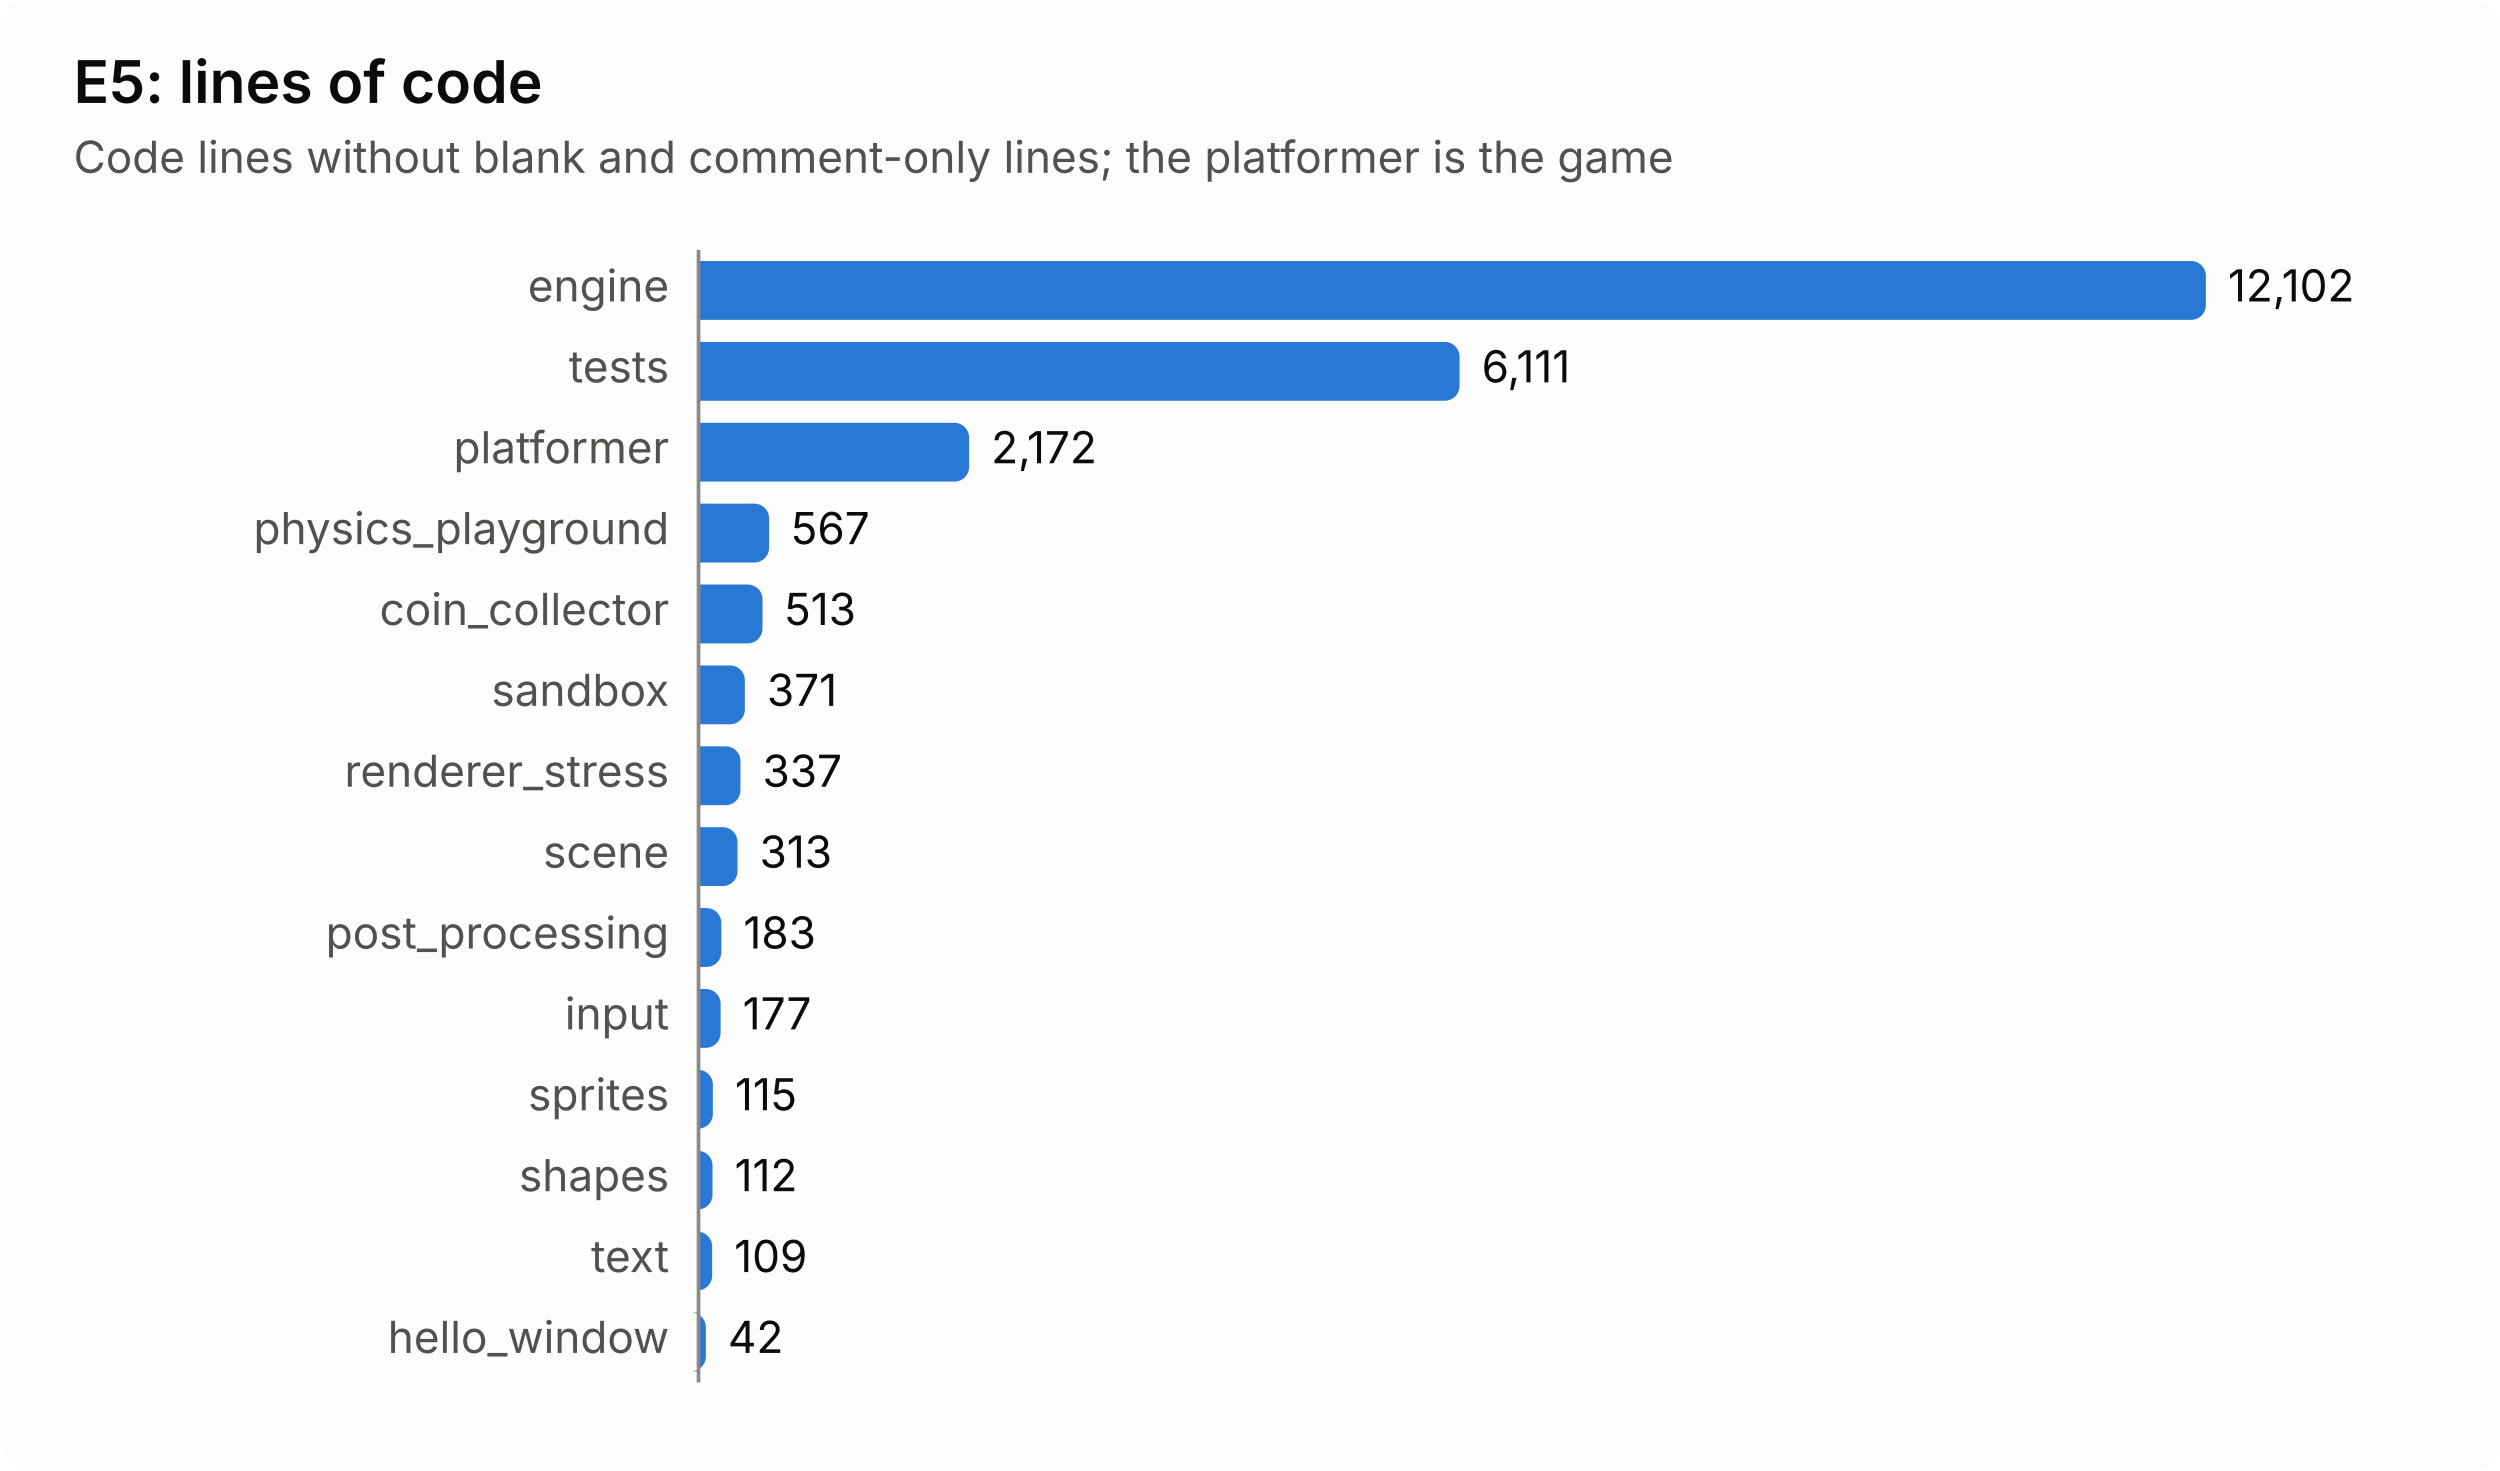
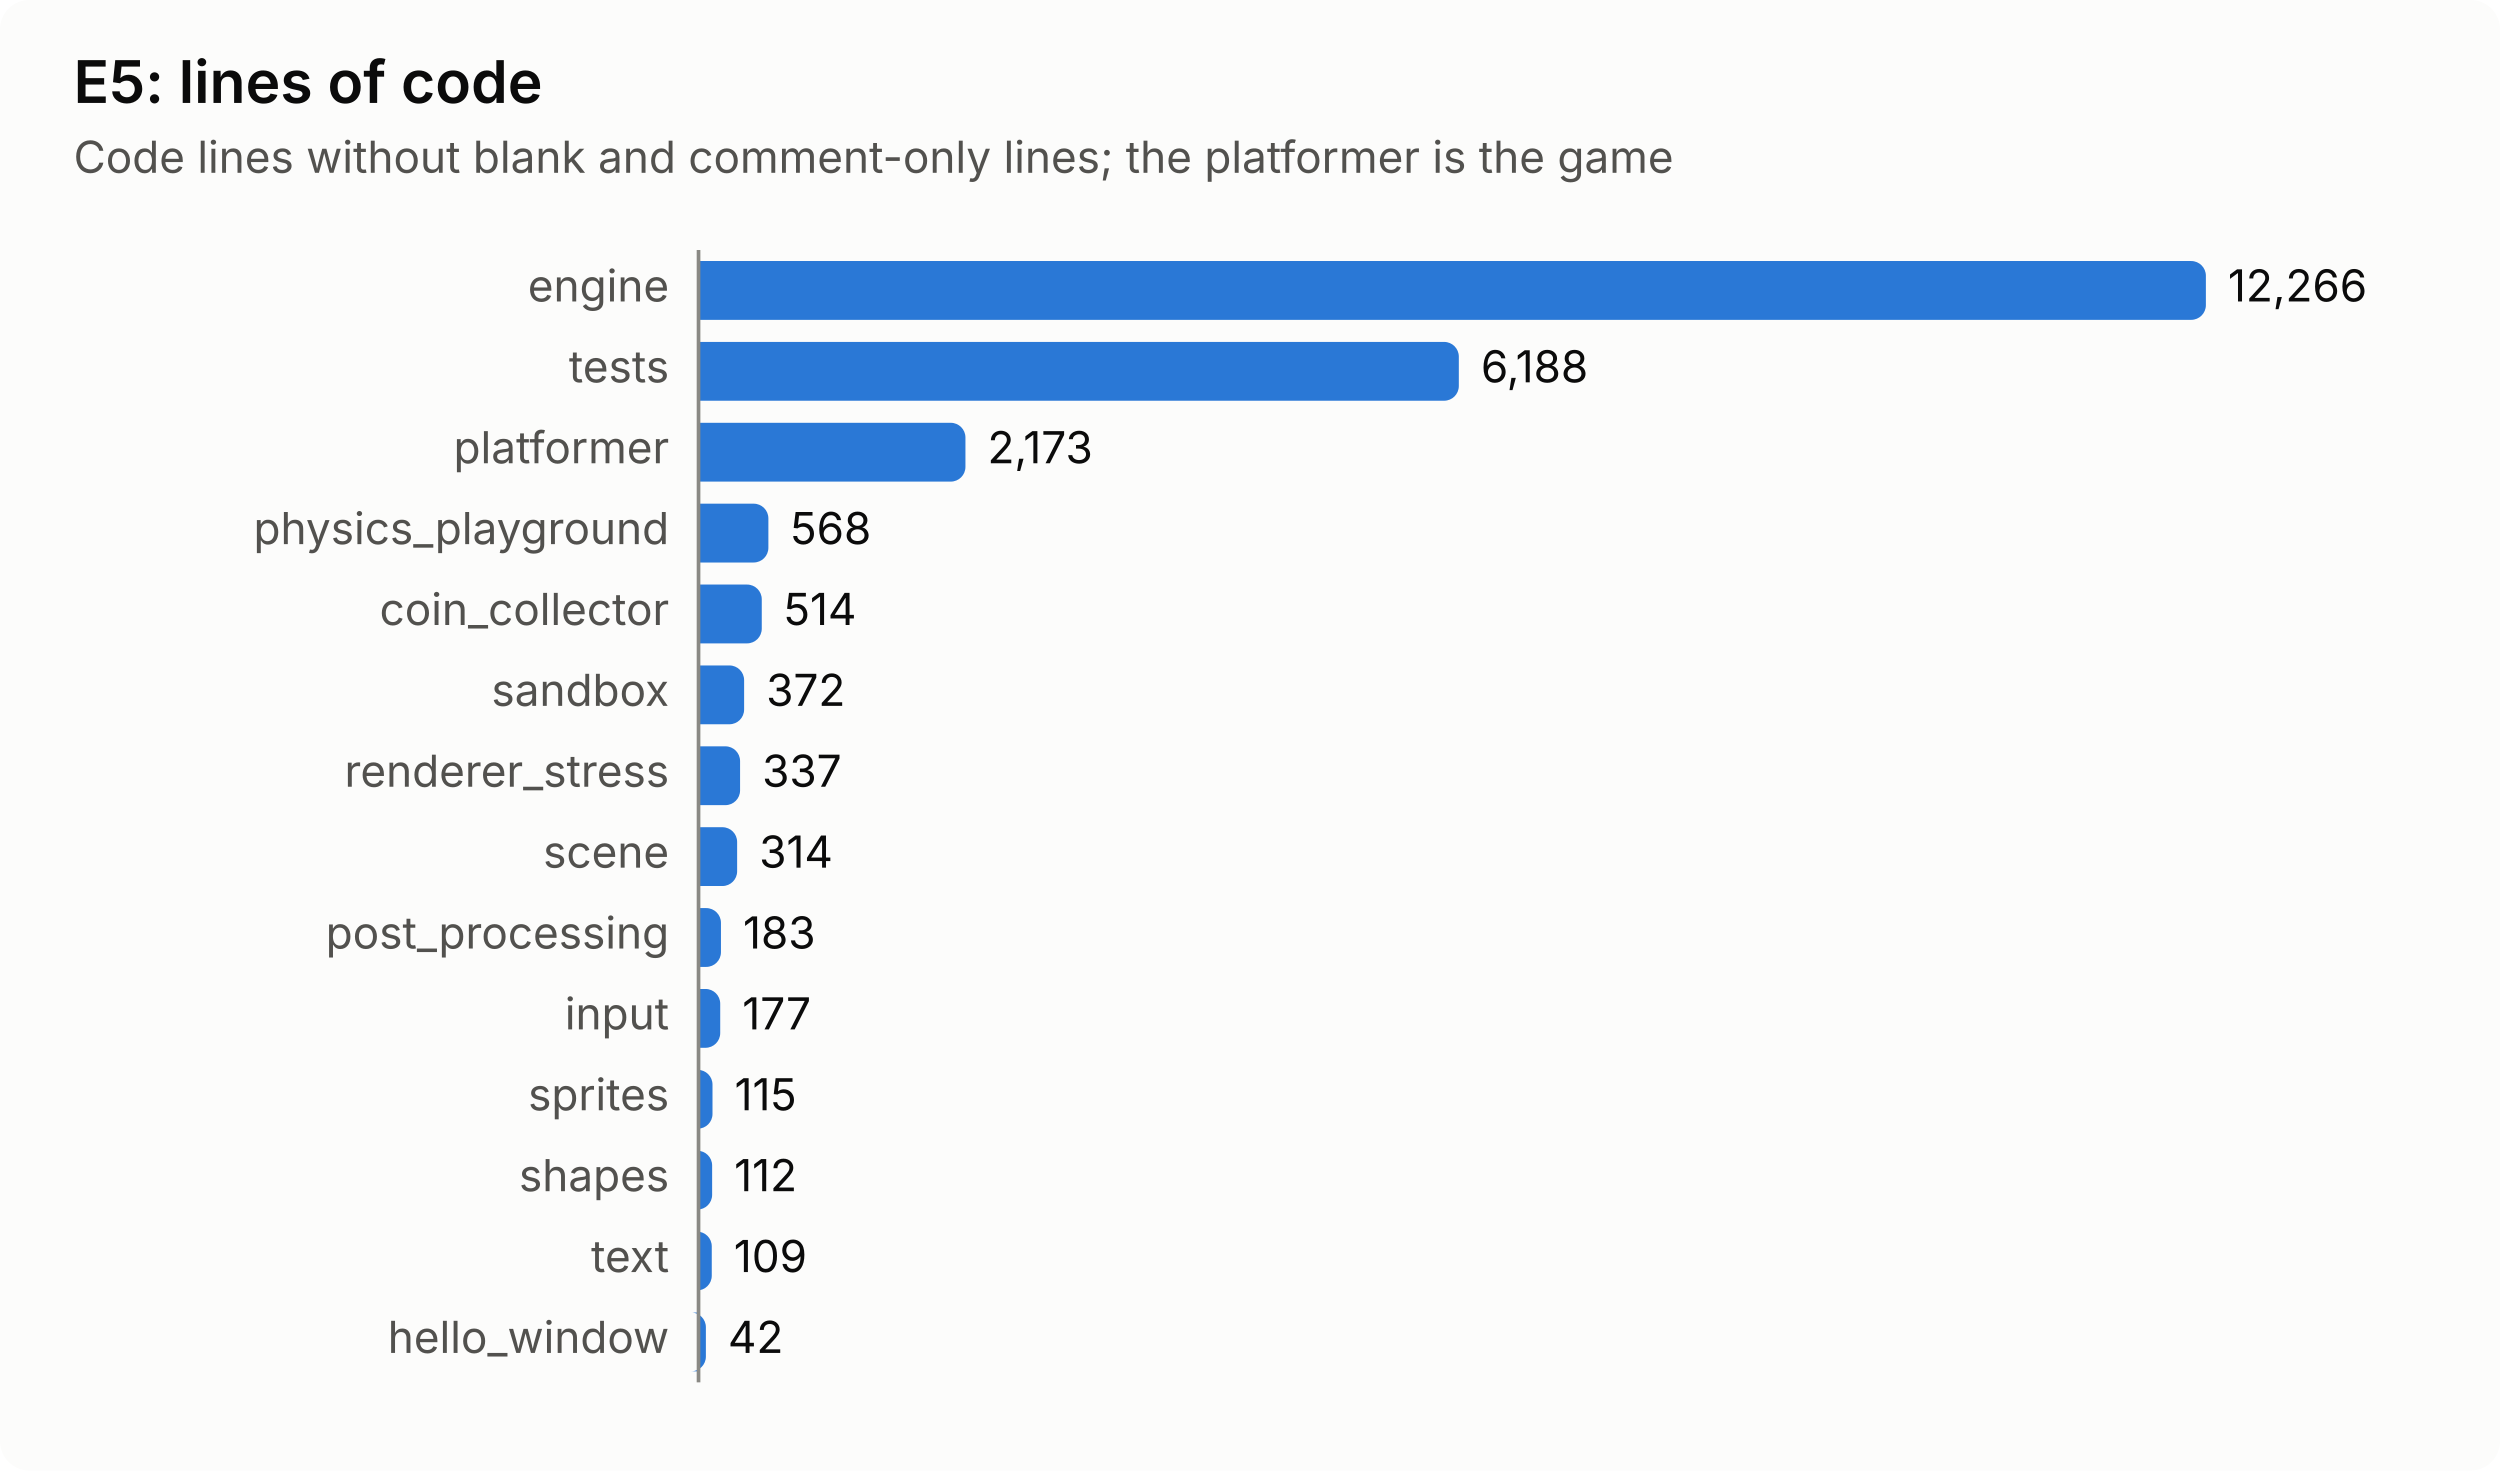
<svg xmlns="http://www.w3.org/2000/svg" viewBox="0 0 680 400" width="680" height="400" role="img" aria-label="E5: lines of code">
  <style>
.surface { fill: #fcfcfb; } .grid { stroke: #e4e3df; } .axis { stroke: #8a8984; }
.ink { fill: #0b0b0b; } .ink2 { fill: #52514e; } .ring { stroke: #fcfcfb; }
.l1 { stroke: #2a78d6; } .l2 { stroke: #eb6834; } .l3 { stroke: #1baf7a; }
.f1 { fill: #2a78d6; } .f2 { fill: #eb6834; } .f3 { fill: #1baf7a; }
.l1, .l2, .l3 { fill: none; }
@media (prefers-color-scheme: dark) {
  .surface { fill: #1a1a19; } .grid { stroke: #33332f; } .axis { stroke: #6f6e69; }
  .ink { fill: #f0efec; } .ink2 { fill: #c3c2b7; } .ring { stroke: #1a1a19; }
  .l1 { stroke: #3987e5; } .l2 { stroke: #d95926; } .l3 { stroke: #199e70; }
  .f1 { fill: #3987e5; } .f2 { fill: #d95926; } .f3 { fill: #199e70; }
}
text { font-family: system-ui, -apple-system, "Segoe UI", sans-serif; }
</style>
  <rect class="surface" width="680" height="400" rx="8" />
  <text class="ink" x="20" y="28" font-size="16" font-weight="600">E5: lines of code</text>
  <text class="ink2" x="20" y="47" font-size="12">Code lines without blank and comment-only lines; the platformer is the game</text>
  <text class="ink2" x="182" y="82" font-size="12" text-anchor="end">engine</text>
  <path class="f1" d="M190 71 h406.0 a4 4 0 0 1 4 4 v8 a4 4 0 0 1 -4 4 h-406.0 Z" />
-   <text class="ink" x="606.0" y="82" font-size="12">12,102</text>
+   <text class="ink" x="606.0" y="82" font-size="12">12,266</text>
  <text class="ink2" x="182" y="104" font-size="12" text-anchor="end">tests</text>
-   <path class="f1" d="M190 93 h203.0 a4 4 0 0 1 4 4 v8 a4 4 0 0 1 -4 4 h-203.0 Z" />
-   <text class="ink" x="403.0" y="104" font-size="12">6,111</text>
+   <path class="f1" d="M190 93 h202.8 a4 4 0 0 1 4 4 v8 a4 4 0 0 1 -4 4 h-202.8 Z" />
+   <text class="ink" x="402.8" y="104" font-size="12">6,188</text>
  <text class="ink2" x="182" y="126" font-size="12" text-anchor="end">platformer</text>
-   <path class="f1" d="M190 115 h69.6 a4 4 0 0 1 4 4 v8 a4 4 0 0 1 -4 4 h-69.6 Z" />
-   <text class="ink" x="269.6" y="126" font-size="12">2,172</text>
+   <path class="f1" d="M190 115 h68.6 a4 4 0 0 1 4 4 v8 a4 4 0 0 1 -4 4 h-68.6 Z" />
+   <text class="ink" x="268.6" y="126" font-size="12">2,173</text>
  <text class="ink2" x="182" y="148" font-size="12" text-anchor="end">physics_playground</text>
-   <path class="f1" d="M190 137 h15.2 a4 4 0 0 1 4 4 v8 a4 4 0 0 1 -4 4 h-15.2 Z" />
-   <text class="ink" x="215.2" y="148" font-size="12">567</text>
+   <path class="f1" d="M190 137 h15.0 a4 4 0 0 1 4 4 v8 a4 4 0 0 1 -4 4 h-15.0 Z" />
+   <text class="ink" x="215.0" y="148" font-size="12">568</text>
  <text class="ink2" x="182" y="170" font-size="12" text-anchor="end">coin_collector</text>
-   <path class="f1" d="M190 159 h13.4 a4 4 0 0 1 4 4 v8 a4 4 0 0 1 -4 4 h-13.4 Z" />
-   <text class="ink" x="213.4" y="170" font-size="12">513</text>
+   <path class="f1" d="M190 159 h13.2 a4 4 0 0 1 4 4 v8 a4 4 0 0 1 -4 4 h-13.2 Z" />
+   <text class="ink" x="213.2" y="170" font-size="12">514</text>
  <text class="ink2" x="182" y="192" font-size="12" text-anchor="end">sandbox</text>
-   <path class="f1" d="M190 181 h8.6 a4 4 0 0 1 4 4 v8 a4 4 0 0 1 -4 4 h-8.6 Z" />
-   <text class="ink" x="208.6" y="192" font-size="12">371</text>
+   <path class="f1" d="M190 181 h8.4 a4 4 0 0 1 4 4 v8 a4 4 0 0 1 -4 4 h-8.4 Z" />
+   <text class="ink" x="208.4" y="192" font-size="12">372</text>
  <text class="ink2" x="182" y="214" font-size="12" text-anchor="end">renderer_stress</text>
-   <path class="f1" d="M190 203 h7.4 a4 4 0 0 1 4 4 v8 a4 4 0 0 1 -4 4 h-7.4 Z" />
-   <text class="ink" x="207.4" y="214" font-size="12">337</text>
+   <path class="f1" d="M190 203 h7.3 a4 4 0 0 1 4 4 v8 a4 4 0 0 1 -4 4 h-7.3 Z" />
+   <text class="ink" x="207.3" y="214" font-size="12">337</text>
  <text class="ink2" x="182" y="236" font-size="12" text-anchor="end">scene</text>
-   <path class="f1" d="M190 225 h6.6 a4 4 0 0 1 4 4 v8 a4 4 0 0 1 -4 4 h-6.6 Z" />
-   <text class="ink" x="206.6" y="236" font-size="12">313</text>
+   <path class="f1" d="M190 225 h6.5 a4 4 0 0 1 4 4 v8 a4 4 0 0 1 -4 4 h-6.5 Z" />
+   <text class="ink" x="206.5" y="236" font-size="12">314</text>
  <text class="ink2" x="182" y="258" font-size="12" text-anchor="end">post_processing</text>
-   <path class="f1" d="M190 247 h2.2 a4 4 0 0 1 4 4 v8 a4 4 0 0 1 -4 4 h-2.2 Z" />
-   <text class="ink" x="202.2" y="258" font-size="12">183</text>
+   <path class="f1" d="M190 247 h2.1 a4 4 0 0 1 4 4 v8 a4 4 0 0 1 -4 4 h-2.1 Z" />
+   <text class="ink" x="202.1" y="258" font-size="12">183</text>
  <text class="ink2" x="182" y="280" font-size="12" text-anchor="end">input</text>
-   <path class="f1" d="M190 269 h2.0 a4 4 0 0 1 4 4 v8 a4 4 0 0 1 -4 4 h-2.0 Z" />
-   <text class="ink" x="202.0" y="280" font-size="12">177</text>
+   <path class="f1" d="M190 269 h1.9 a4 4 0 0 1 4 4 v8 a4 4 0 0 1 -4 4 h-1.9 Z" />
+   <text class="ink" x="201.9" y="280" font-size="12">177</text>
  <text class="ink2" x="182" y="302" font-size="12" text-anchor="end">sprites</text>
-   <path class="f1" d="M190 291 h-0.1 a4 4 0 0 1 4 4 v8 a4 4 0 0 1 -4 4 h0.1 Z" />
-   <text class="ink" x="199.9" y="302" font-size="12">115</text>
+   <path class="f1" d="M190 291 h-0.2 a4 4 0 0 1 4 4 v8 a4 4 0 0 1 -4 4 h0.2 Z" />
+   <text class="ink" x="199.8" y="302" font-size="12">115</text>
  <text class="ink2" x="182" y="324" font-size="12" text-anchor="end">shapes</text>
-   <path class="f1" d="M190 313 h-0.2 a4 4 0 0 1 4 4 v8 a4 4 0 0 1 -4 4 h0.2 Z" />
-   <text class="ink" x="199.8" y="324" font-size="12">112</text>
+   <path class="f1" d="M190 313 h-0.3 a4 4 0 0 1 4 4 v8 a4 4 0 0 1 -4 4 h0.3 Z" />
+   <text class="ink" x="199.7" y="324" font-size="12">112</text>
  <text class="ink2" x="182" y="346" font-size="12" text-anchor="end">text</text>
-   <path class="f1" d="M190 335 h-0.3 a4 4 0 0 1 4 4 v8 a4 4 0 0 1 -4 4 h0.3 Z" />
-   <text class="ink" x="199.7" y="346" font-size="12">109</text>
+   <path class="f1" d="M190 335 h-0.4 a4 4 0 0 1 4 4 v8 a4 4 0 0 1 -4 4 h0.4 Z" />
+   <text class="ink" x="199.6" y="346" font-size="12">109</text>
  <text class="ink2" x="182" y="368" font-size="12" text-anchor="end">hello_window</text>
  <path class="f1" d="M190 357 h-2.0 a4 4 0 0 1 4 4 v8 a4 4 0 0 1 -4 4 h2.0 Z" />
  <text class="ink" x="198.0" y="368" font-size="12">42</text>
  <line class="axis" x1="190" x2="190" y1="68" y2="376" stroke-width="1" />
</svg>
